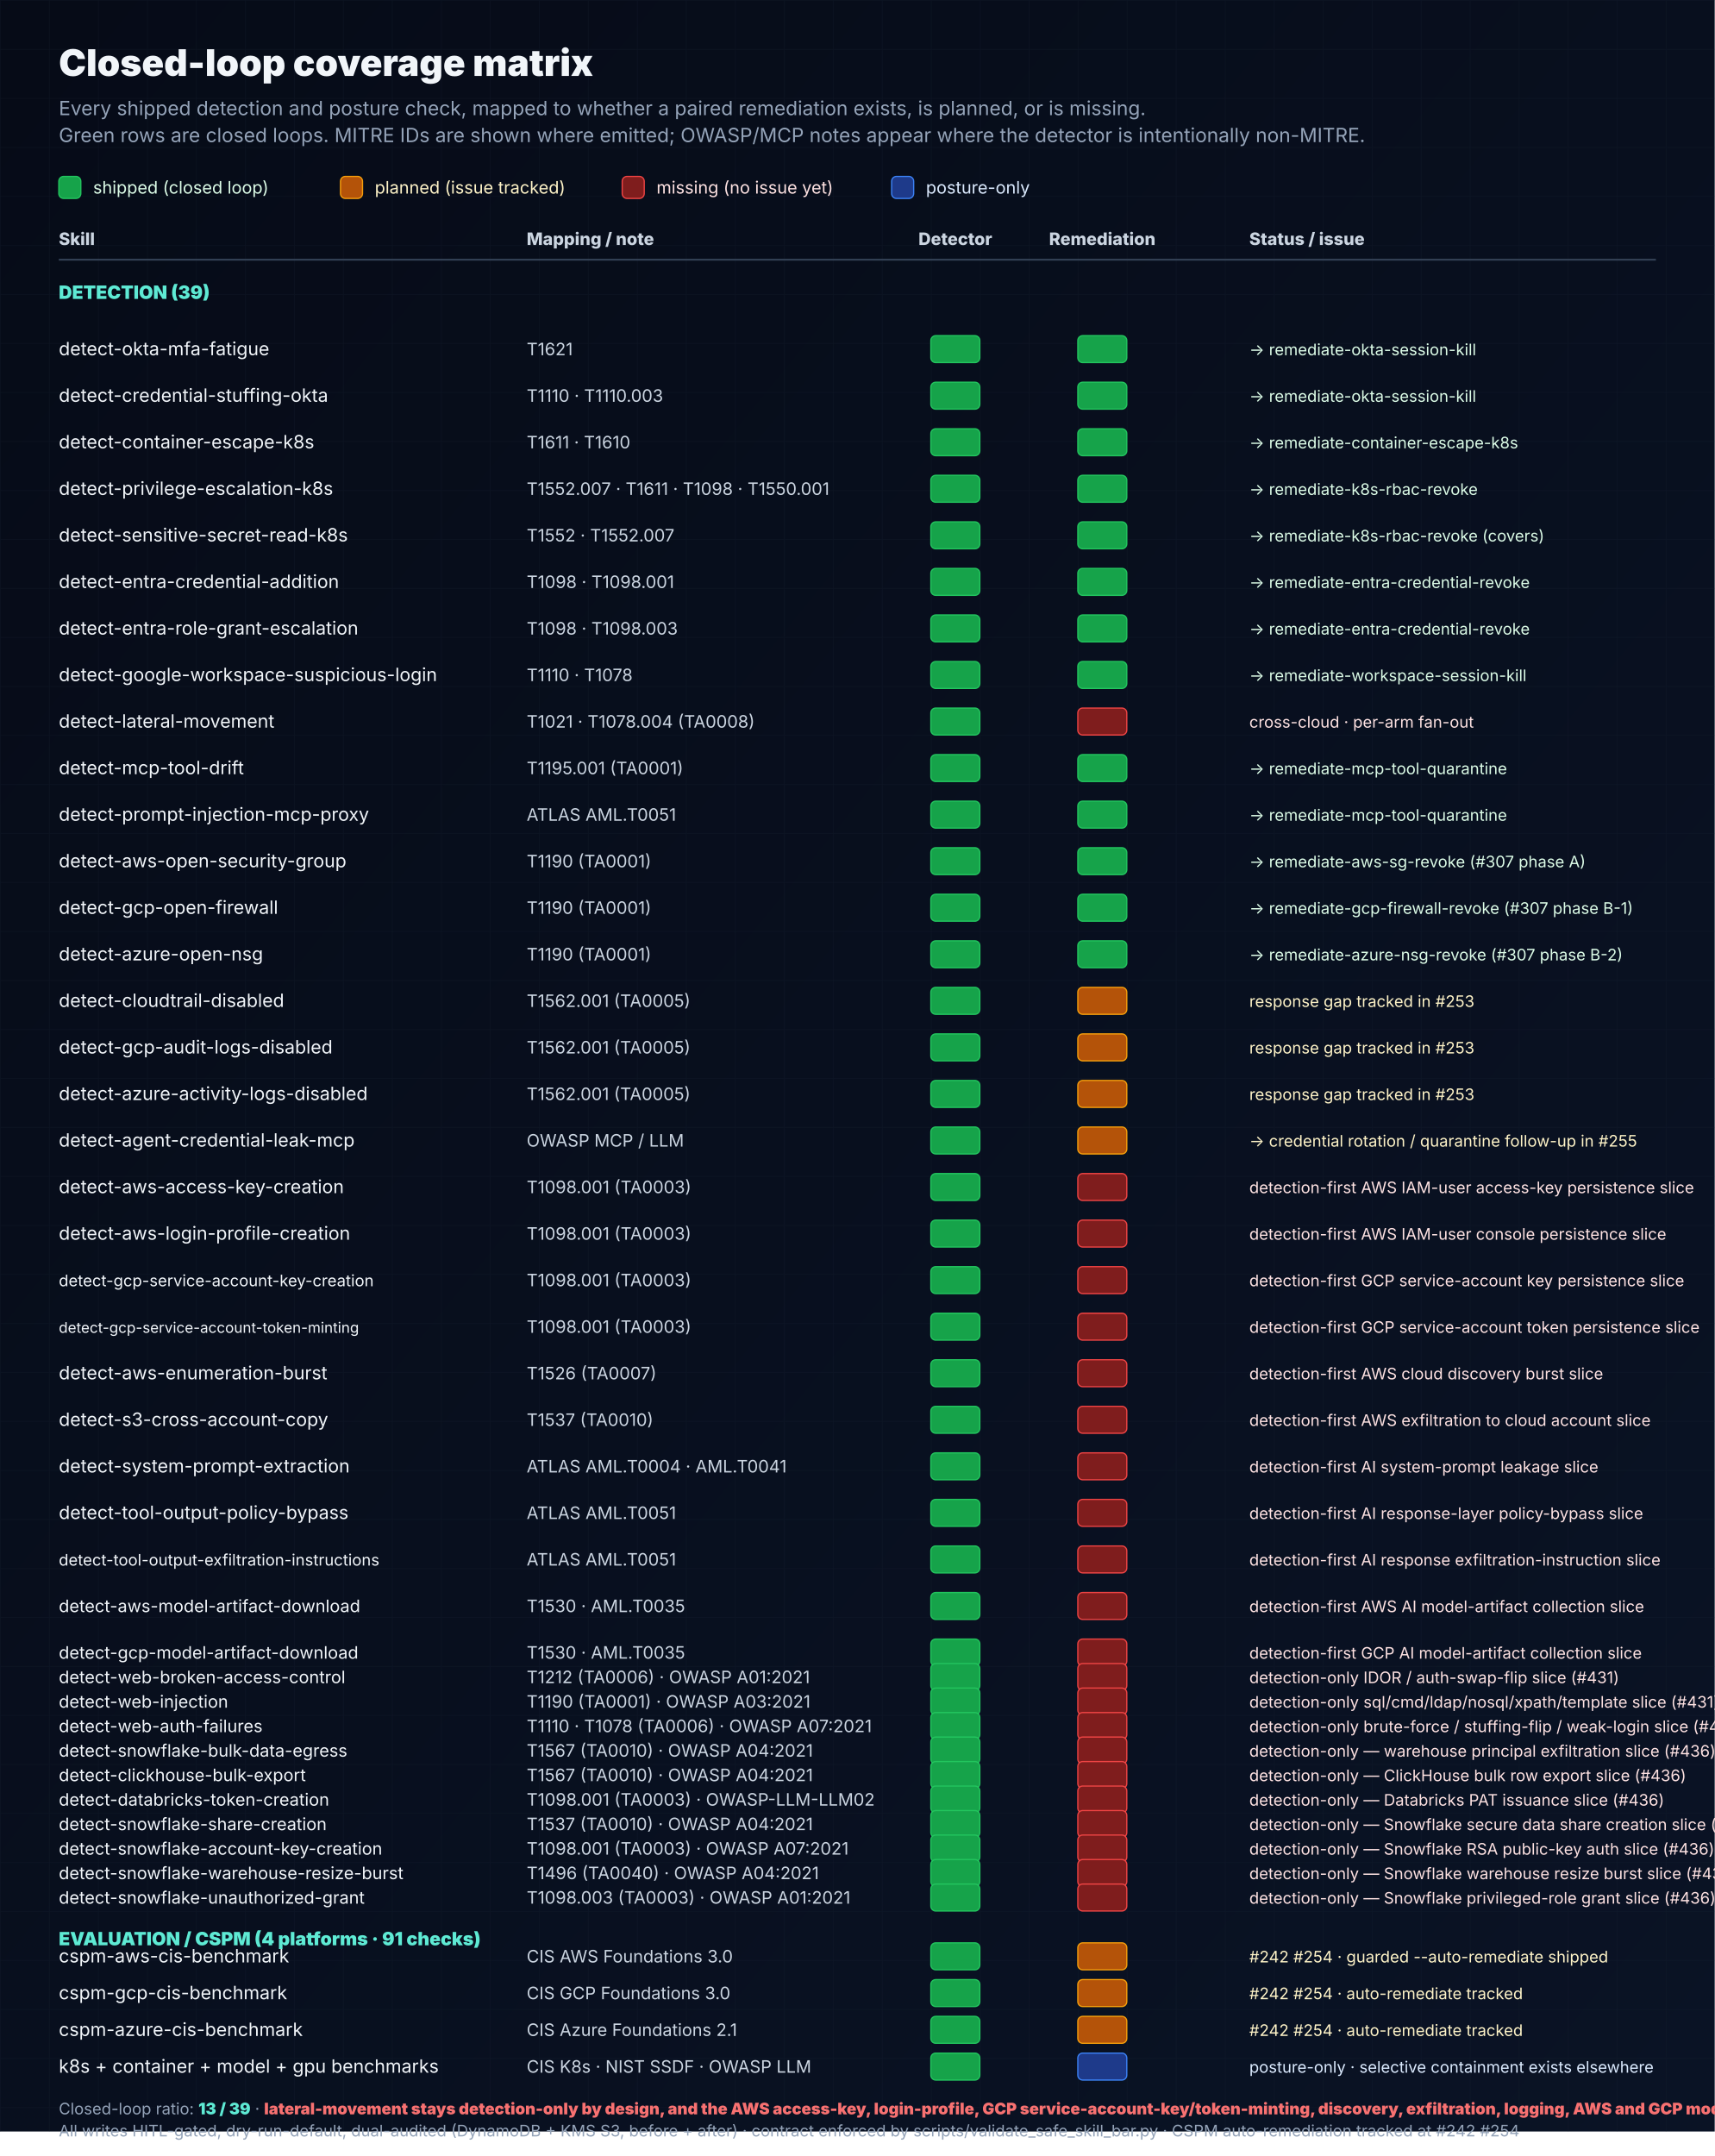
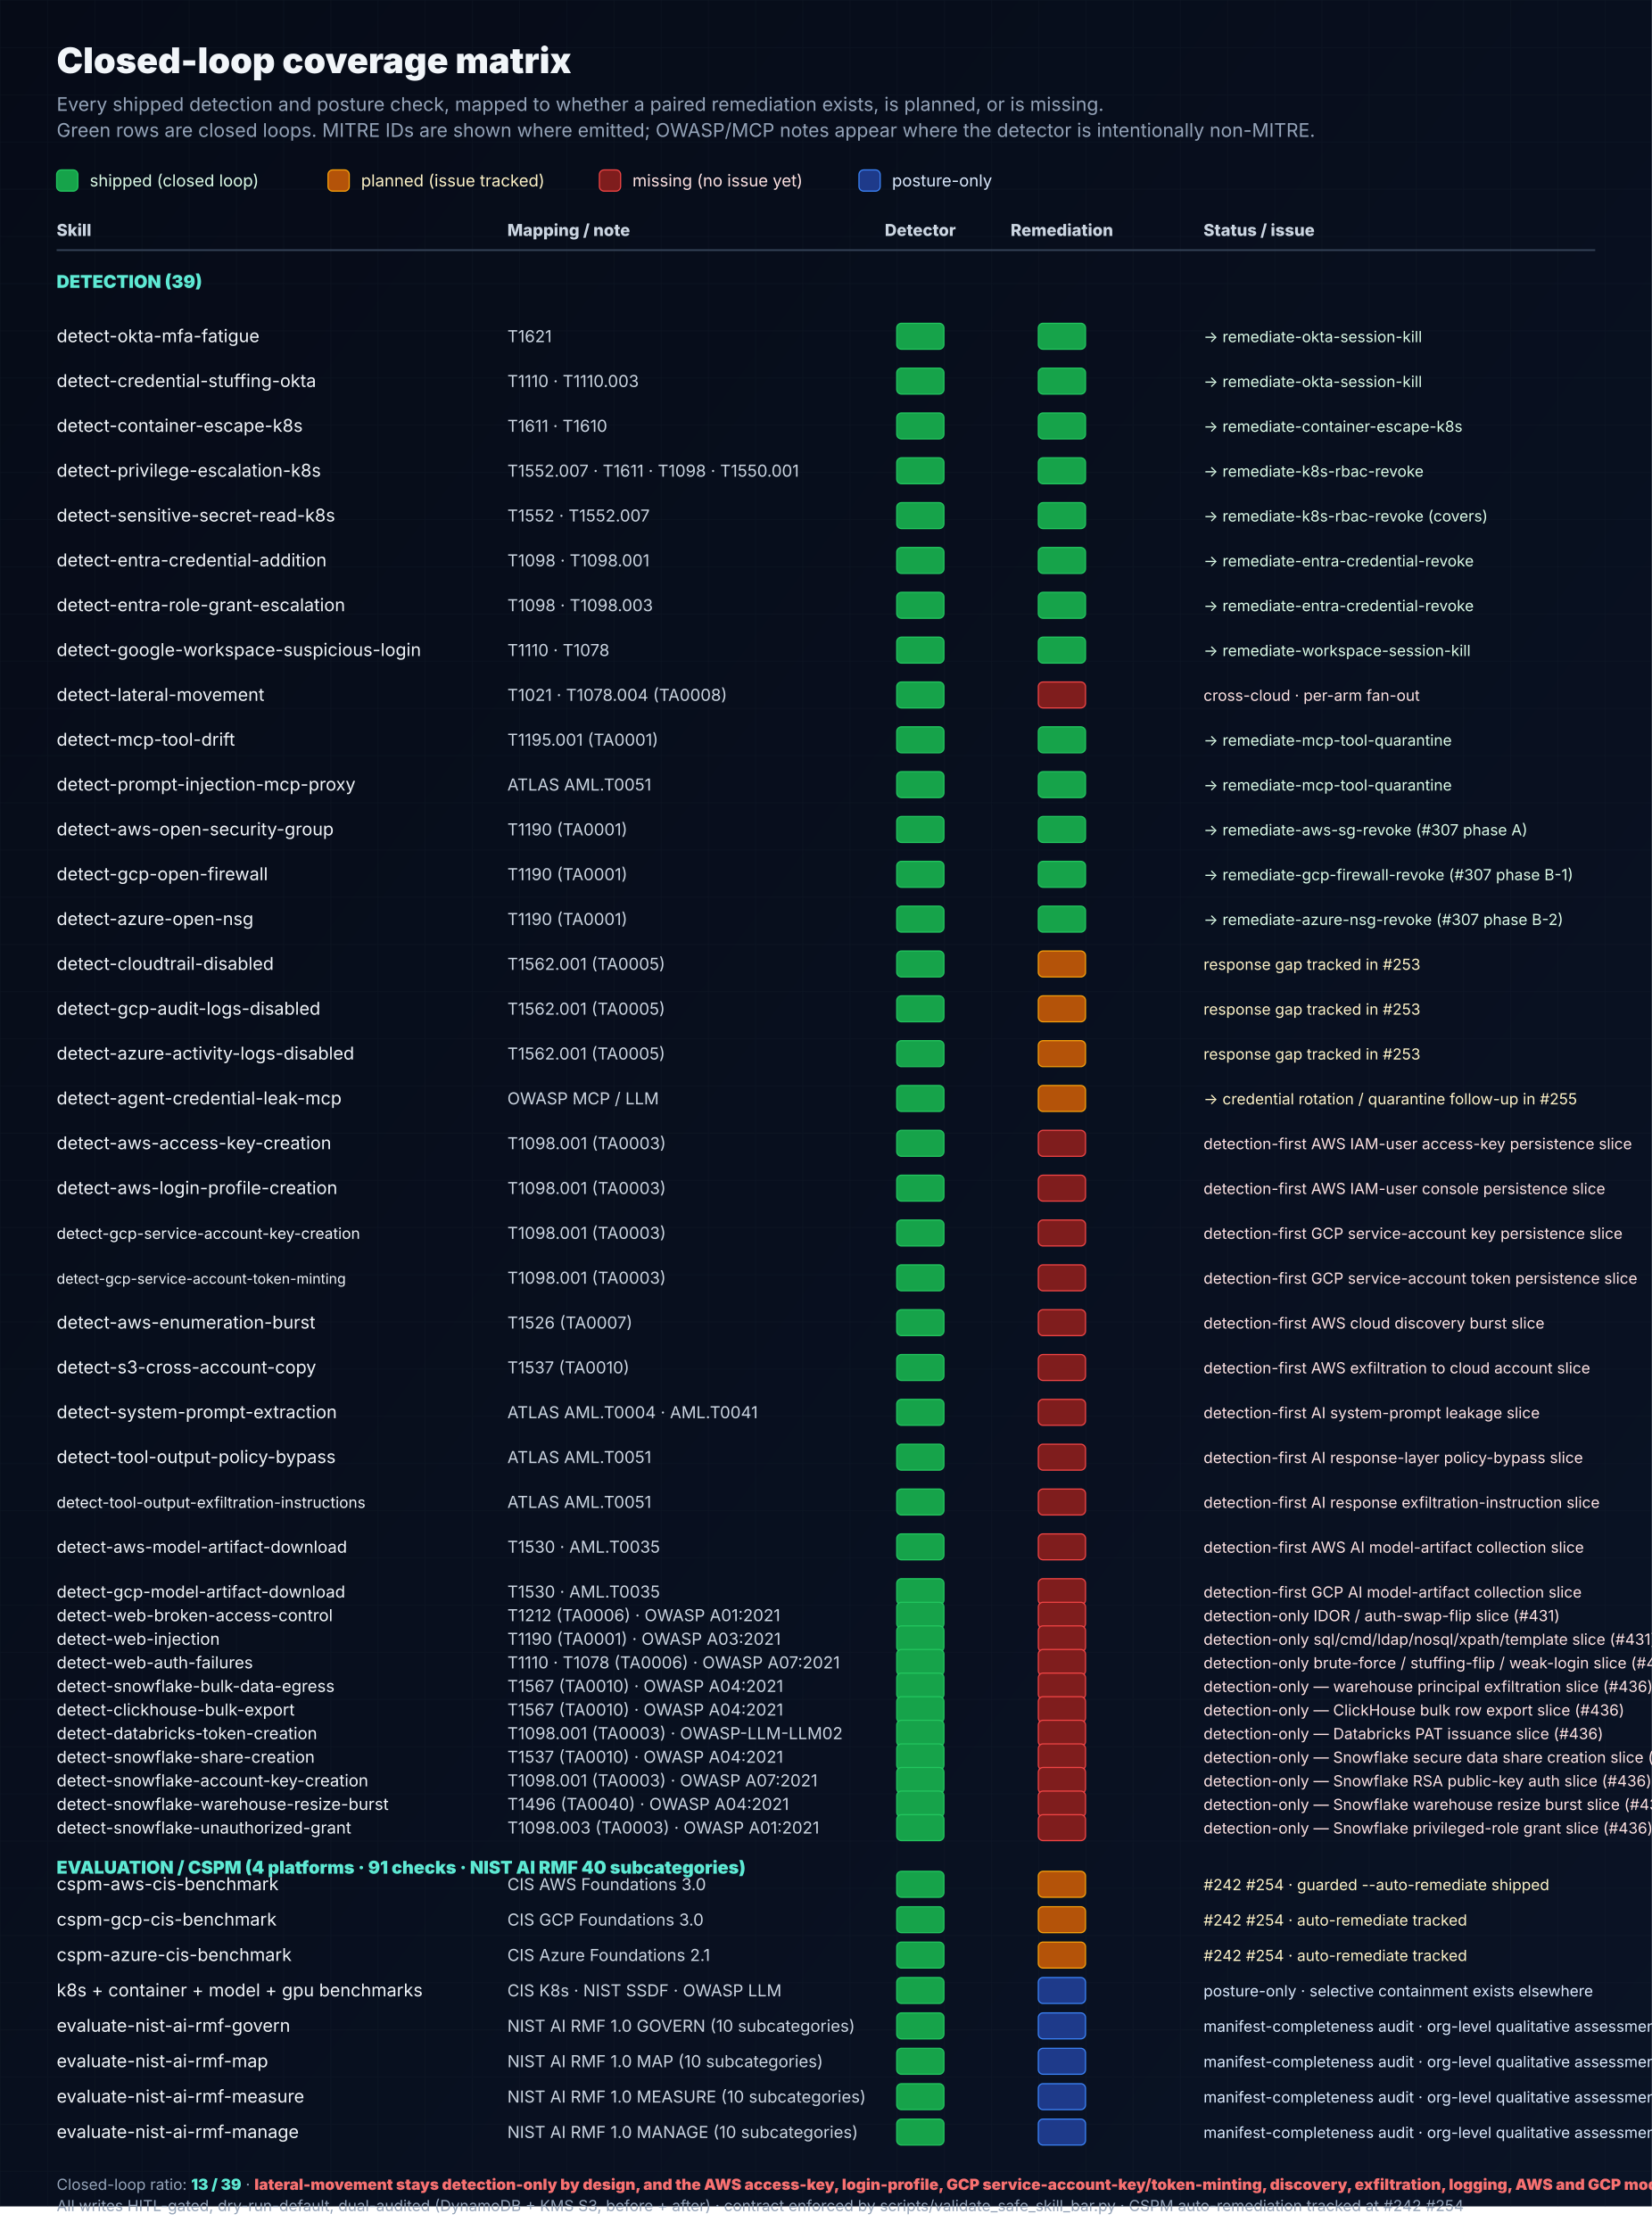
- <svg xmlns="http://www.w3.org/2000/svg" width="1400" height="1760" viewBox="0 0 1400 1760" role="img" aria-labelledby="cm-title cm-desc">
+ <svg xmlns="http://www.w3.org/2000/svg" width="1400" height="1890" viewBox="0 0 1400 1890" role="img" aria-labelledby="cm-title cm-desc">
  <defs>
    <linearGradient id="bg2" x1="0" y1="0" x2="1" y2="1">
      <stop offset="0%" stop-color="#060b17" />
      <stop offset="100%" stop-color="#0a1325" />
    </linearGradient>
    <pattern id="grid2" x="0" y="0" width="40" height="40" patternUnits="userSpaceOnUse">
      <path d="M40 0H0V40" fill="none" stroke="#1e293b" stroke-opacity="0.25" stroke-width="1" />
    </pattern>
  </defs>
-   <rect width="1400" height="1740" fill="url(#bg2)" />
-   <rect width="1400" height="1740" fill="url(#grid2)" />
+   <rect width="1400" height="1870" fill="url(#bg2)" />
+   <rect width="1400" height="1870" fill="url(#grid2)" />
  <text x="48" y="62" fill="#f1f5f9" font-family="Inter, system-ui, sans-serif" font-size="30" font-weight="900">Closed-loop coverage matrix</text>
  <text x="48" y="94" fill="#94a3b8" font-family="Inter, system-ui, sans-serif" font-size="16">Every shipped detection and posture check, mapped to whether a paired remediation exists, is planned, or is missing.</text>
  <text x="48" y="116" fill="#94a3b8" font-family="Inter, system-ui, sans-serif" font-size="16">Green rows are closed loops. MITRE IDs are shown where emitted; OWASP/MCP notes appear where the detector is intentionally non-MITRE.</text>
  <g transform="translate(48,144)" font-family="Inter, system-ui, sans-serif" font-size="14">
    <g>
      <rect x="0" y="0" width="18" height="18" rx="4" fill="#16a34a" stroke="#22c55e" />
      <text x="28" y="14" fill="#dcfce7">shipped (closed loop)</text>
    </g>
    <g transform="translate(230,0)">
      <rect x="0" y="0" width="18" height="18" rx="4" fill="#b45309" stroke="#f59e0b" />
      <text x="28" y="14" fill="#fef3c7">planned (issue tracked)</text>
    </g>
    <g transform="translate(460,0)">
      <rect x="0" y="0" width="18" height="18" rx="4" fill="#7f1d1d" stroke="#ef4444" />
      <text x="28" y="14" fill="#fee2e2">missing (no issue yet)</text>
    </g>
    <g transform="translate(680,0)">
      <rect x="0" y="0" width="18" height="18" rx="4" fill="#1e3a8a" stroke="#3b82f6" />
      <text x="28" y="14" fill="#dbeafe">posture-only</text>
    </g>
  </g>
  <g font-family="Inter, system-ui, sans-serif" font-size="14" font-weight="800" fill="#cbd5e1">
    <text x="48" y="200">Skill</text>
    <text x="430" y="200">Mapping / note</text>
    <text x="780" y="200" text-anchor="middle">Detector</text>
    <text x="900" y="200" text-anchor="middle">Remediation</text>
    <text x="1020" y="200">Status / issue</text>
  </g>
  <line x1="48" y1="212" x2="1352" y2="212" stroke="#334155" stroke-width="1.5" />
  <text x="48" y="244" fill="#5eead4" font-family="Inter, system-ui, sans-serif" font-size="15" font-weight="900">DETECTION (39)</text>
  <g font-family="Inter, system-ui, sans-serif">
    <text x="48" y="290" fill="#f1f5f9" font-size="15">detect-okta-mfa-fatigue</text>
    <text x="430" y="290" fill="#cbd5e1" font-size="14">T1621</text>
    <rect x="760" y="274" width="40" height="22" rx="4" fill="#16a34a" stroke="#22c55e" />
    <rect x="880" y="274" width="40" height="22" rx="4" fill="#16a34a" stroke="#22c55e" />
    <text x="1020" y="290" fill="#dcfce7" font-size="13">→ remediate-okta-session-kill</text>
  </g>
  <g font-family="Inter, system-ui, sans-serif">
    <text x="48" y="328" fill="#f1f5f9" font-size="15">detect-credential-stuffing-okta</text>
    <text x="430" y="328" fill="#cbd5e1" font-size="14">T1110 · T1110.003</text>
    <rect x="760" y="312" width="40" height="22" rx="4" fill="#16a34a" stroke="#22c55e" />
    <rect x="880" y="312" width="40" height="22" rx="4" fill="#16a34a" stroke="#22c55e" />
    <text x="1020" y="328" fill="#dcfce7" font-size="13">→ remediate-okta-session-kill</text>
  </g>
  <g font-family="Inter, system-ui, sans-serif">
    <text x="48" y="366" fill="#f1f5f9" font-size="15">detect-container-escape-k8s</text>
    <text x="430" y="366" fill="#cbd5e1" font-size="14">T1611 · T1610</text>
    <rect x="760" y="350" width="40" height="22" rx="4" fill="#16a34a" stroke="#22c55e" />
    <rect x="880" y="350" width="40" height="22" rx="4" fill="#16a34a" stroke="#22c55e" />
    <text x="1020" y="366" fill="#dcfce7" font-size="13">→ remediate-container-escape-k8s</text>
  </g>
  <g font-family="Inter, system-ui, sans-serif">
    <text x="48" y="404" fill="#f1f5f9" font-size="15">detect-privilege-escalation-k8s</text>
    <text x="430" y="404" fill="#cbd5e1" font-size="14">T1552.007 · T1611 · T1098 · T1550.001</text>
    <rect x="760" y="388" width="40" height="22" rx="4" fill="#16a34a" stroke="#22c55e" />
    <rect x="880" y="388" width="40" height="22" rx="4" fill="#16a34a" stroke="#22c55e" />
    <text x="1020" y="404" fill="#dcfce7" font-size="13">→ remediate-k8s-rbac-revoke</text>
  </g>
  <g font-family="Inter, system-ui, sans-serif">
    <text x="48" y="442" fill="#f1f5f9" font-size="15">detect-sensitive-secret-read-k8s</text>
    <text x="430" y="442" fill="#cbd5e1" font-size="14">T1552 · T1552.007</text>
    <rect x="760" y="426" width="40" height="22" rx="4" fill="#16a34a" stroke="#22c55e" />
    <rect x="880" y="426" width="40" height="22" rx="4" fill="#16a34a" stroke="#22c55e" />
    <text x="1020" y="442" fill="#dcfce7" font-size="13">→ remediate-k8s-rbac-revoke (covers)</text>
  </g>
  <g font-family="Inter, system-ui, sans-serif">
    <text x="48" y="480" fill="#f1f5f9" font-size="15">detect-entra-credential-addition</text>
    <text x="430" y="480" fill="#cbd5e1" font-size="14">T1098 · T1098.001</text>
    <rect x="760" y="464" width="40" height="22" rx="4" fill="#16a34a" stroke="#22c55e" />
    <rect x="880" y="464" width="40" height="22" rx="4" fill="#16a34a" stroke="#22c55e" />
    <text x="1020" y="480" fill="#dcfce7" font-size="13">→ remediate-entra-credential-revoke</text>
  </g>
  <g font-family="Inter, system-ui, sans-serif">
    <text x="48" y="518" fill="#f1f5f9" font-size="15">detect-entra-role-grant-escalation</text>
    <text x="430" y="518" fill="#cbd5e1" font-size="14">T1098 · T1098.003</text>
    <rect x="760" y="502" width="40" height="22" rx="4" fill="#16a34a" stroke="#22c55e" />
    <rect x="880" y="502" width="40" height="22" rx="4" fill="#16a34a" stroke="#22c55e" />
    <text x="1020" y="518" fill="#dcfce7" font-size="13">→ remediate-entra-credential-revoke</text>
  </g>
  <g font-family="Inter, system-ui, sans-serif">
    <text x="48" y="556" fill="#f1f5f9" font-size="15">detect-google-workspace-suspicious-login</text>
    <text x="430" y="556" fill="#cbd5e1" font-size="14">T1110 · T1078</text>
    <rect x="760" y="540" width="40" height="22" rx="4" fill="#16a34a" stroke="#22c55e" />
    <rect x="880" y="540" width="40" height="22" rx="4" fill="#16a34a" stroke="#22c55e" />
    <text x="1020" y="556" fill="#dcfce7" font-size="13">→ remediate-workspace-session-kill</text>
  </g>
  <g font-family="Inter, system-ui, sans-serif">
    <text x="48" y="594" fill="#f1f5f9" font-size="15">detect-lateral-movement</text>
    <text x="430" y="594" fill="#cbd5e1" font-size="14">T1021 · T1078.004 (TA0008)</text>
    <rect x="760" y="578" width="40" height="22" rx="4" fill="#16a34a" stroke="#22c55e" />
    <rect x="880" y="578" width="40" height="22" rx="4" fill="#7f1d1d" stroke="#ef4444" />
    <text x="1020" y="594" fill="#fee2e2" font-size="13">cross-cloud · per-arm fan-out</text>
  </g>
  <g font-family="Inter, system-ui, sans-serif">
    <text x="48" y="632" fill="#f1f5f9" font-size="15">detect-mcp-tool-drift</text>
    <text x="430" y="632" fill="#cbd5e1" font-size="14">T1195.001 (TA0001)</text>
    <rect x="760" y="616" width="40" height="22" rx="4" fill="#16a34a" stroke="#22c55e" />
    <rect x="880" y="616" width="40" height="22" rx="4" fill="#16a34a" stroke="#22c55e" />
    <text x="1020" y="632" fill="#dcfce7" font-size="13">→ remediate-mcp-tool-quarantine</text>
  </g>
  <g font-family="Inter, system-ui, sans-serif">
    <text x="48" y="670" fill="#f1f5f9" font-size="15">detect-prompt-injection-mcp-proxy</text>
    <text x="430" y="670" fill="#cbd5e1" font-size="14">ATLAS AML.T0051</text>
    <rect x="760" y="654" width="40" height="22" rx="4" fill="#16a34a" stroke="#22c55e" />
    <rect x="880" y="654" width="40" height="22" rx="4" fill="#16a34a" stroke="#22c55e" />
    <text x="1020" y="670" fill="#dcfce7" font-size="13">→ remediate-mcp-tool-quarantine</text>
  </g>
  <g font-family="Inter, system-ui, sans-serif">
    <text x="48" y="708" fill="#f1f5f9" font-size="15">detect-aws-open-security-group</text>
    <text x="430" y="708" fill="#cbd5e1" font-size="14">T1190 (TA0001)</text>
    <rect x="760" y="692" width="40" height="22" rx="4" fill="#16a34a" stroke="#22c55e" />
    <rect x="880" y="692" width="40" height="22" rx="4" fill="#16a34a" stroke="#22c55e" />
    <text x="1020" y="708" fill="#dcfce7" font-size="13">→ remediate-aws-sg-revoke (#307 phase A)</text>
  </g>
  <g font-family="Inter, system-ui, sans-serif">
    <text x="48" y="746" fill="#f1f5f9" font-size="15">detect-gcp-open-firewall</text>
    <text x="430" y="746" fill="#cbd5e1" font-size="14">T1190 (TA0001)</text>
    <rect x="760" y="730" width="40" height="22" rx="4" fill="#16a34a" stroke="#22c55e" />
    <rect x="880" y="730" width="40" height="22" rx="4" fill="#16a34a" stroke="#22c55e" />
    <text x="1020" y="746" fill="#dcfce7" font-size="13">→ remediate-gcp-firewall-revoke (#307 phase B-1)</text>
  </g>
  <g font-family="Inter, system-ui, sans-serif">
    <text x="48" y="784" fill="#f1f5f9" font-size="15">detect-azure-open-nsg</text>
    <text x="430" y="784" fill="#cbd5e1" font-size="14">T1190 (TA0001)</text>
    <rect x="760" y="768" width="40" height="22" rx="4" fill="#16a34a" stroke="#22c55e" />
    <rect x="880" y="768" width="40" height="22" rx="4" fill="#16a34a" stroke="#22c55e" />
    <text x="1020" y="784" fill="#dcfce7" font-size="13">→ remediate-azure-nsg-revoke (#307 phase B-2)</text>
  </g>
  <g font-family="Inter, system-ui, sans-serif">
    <text x="48" y="822" fill="#f1f5f9" font-size="15">detect-cloudtrail-disabled</text>
    <text x="430" y="822" fill="#cbd5e1" font-size="14">T1562.001 (TA0005)</text>
    <rect x="760" y="806" width="40" height="22" rx="4" fill="#16a34a" stroke="#22c55e" />
    <rect x="880" y="806" width="40" height="22" rx="4" fill="#b45309" stroke="#f59e0b" />
    <text x="1020" y="822" fill="#fef3c7" font-size="13">response gap tracked in #253</text>
  </g>
  <g font-family="Inter, system-ui, sans-serif">
    <text x="48" y="860" fill="#f1f5f9" font-size="15">detect-gcp-audit-logs-disabled</text>
    <text x="430" y="860" fill="#cbd5e1" font-size="14">T1562.001 (TA0005)</text>
    <rect x="760" y="844" width="40" height="22" rx="4" fill="#16a34a" stroke="#22c55e" />
    <rect x="880" y="844" width="40" height="22" rx="4" fill="#b45309" stroke="#f59e0b" />
    <text x="1020" y="860" fill="#fef3c7" font-size="13">response gap tracked in #253</text>
  </g>
  <g font-family="Inter, system-ui, sans-serif">
    <text x="48" y="898" fill="#f1f5f9" font-size="15">detect-azure-activity-logs-disabled</text>
    <text x="430" y="898" fill="#cbd5e1" font-size="14">T1562.001 (TA0005)</text>
    <rect x="760" y="882" width="40" height="22" rx="4" fill="#16a34a" stroke="#22c55e" />
    <rect x="880" y="882" width="40" height="22" rx="4" fill="#b45309" stroke="#f59e0b" />
    <text x="1020" y="898" fill="#fef3c7" font-size="13">response gap tracked in #253</text>
  </g>
  <g font-family="Inter, system-ui, sans-serif">
    <text x="48" y="936" fill="#f1f5f9" font-size="15">detect-agent-credential-leak-mcp</text>
    <text x="430" y="936" fill="#cbd5e1" font-size="14">OWASP MCP / LLM</text>
    <rect x="760" y="920" width="40" height="22" rx="4" fill="#16a34a" stroke="#22c55e" />
    <rect x="880" y="920" width="40" height="22" rx="4" fill="#b45309" stroke="#f59e0b" />
    <text x="1020" y="936" fill="#fef3c7" font-size="13">→ credential rotation / quarantine follow-up in #255</text>
  </g>
  <g font-family="Inter, system-ui, sans-serif">
    <text x="48" y="974" fill="#f1f5f9" font-size="15">detect-aws-access-key-creation</text>
    <text x="430" y="974" fill="#cbd5e1" font-size="14">T1098.001 (TA0003)</text>
    <rect x="760" y="958" width="40" height="22" rx="4" fill="#16a34a" stroke="#22c55e" />
    <rect x="880" y="958" width="40" height="22" rx="4" fill="#7f1d1d" stroke="#ef4444" />
    <text x="1020" y="974" fill="#fee2e2" font-size="13">detection-first AWS IAM-user access-key persistence slice</text>
  </g>
  <g font-family="Inter, system-ui, sans-serif">
    <text x="48" y="1012" fill="#f1f5f9" font-size="15">detect-aws-login-profile-creation</text>
    <text x="430" y="1012" fill="#cbd5e1" font-size="14">T1098.001 (TA0003)</text>
    <rect x="760" y="996" width="40" height="22" rx="4" fill="#16a34a" stroke="#22c55e" />
    <rect x="880" y="996" width="40" height="22" rx="4" fill="#7f1d1d" stroke="#ef4444" />
    <text x="1020" y="1012" fill="#fee2e2" font-size="13">detection-first AWS IAM-user console persistence slice</text>
  </g>
  <g font-family="Inter, system-ui, sans-serif">
    <text x="48" y="1050" fill="#f1f5f9" font-size="13">detect-gcp-service-account-key-creation</text>
    <text x="430" y="1050" fill="#cbd5e1" font-size="14">T1098.001 (TA0003)</text>
    <rect x="760" y="1034" width="40" height="22" rx="4" fill="#16a34a" stroke="#22c55e" />
    <rect x="880" y="1034" width="40" height="22" rx="4" fill="#7f1d1d" stroke="#ef4444" />
    <text x="1020" y="1050" fill="#fee2e2" font-size="13">detection-first GCP service-account key persistence slice</text>
  </g>
  <g font-family="Inter, system-ui, sans-serif">
    <text x="48" y="1088" fill="#f1f5f9" font-size="12">detect-gcp-service-account-token-minting</text>
    <text x="430" y="1088" fill="#cbd5e1" font-size="14">T1098.001 (TA0003)</text>
    <rect x="760" y="1072" width="40" height="22" rx="4" fill="#16a34a" stroke="#22c55e" />
    <rect x="880" y="1072" width="40" height="22" rx="4" fill="#7f1d1d" stroke="#ef4444" />
    <text x="1020" y="1088" fill="#fee2e2" font-size="13">detection-first GCP service-account token persistence slice</text>
  </g>
  <g font-family="Inter, system-ui, sans-serif">
    <text x="48" y="1126" fill="#f1f5f9" font-size="15">detect-aws-enumeration-burst</text>
    <text x="430" y="1126" fill="#cbd5e1" font-size="14">T1526 (TA0007)</text>
    <rect x="760" y="1110" width="40" height="22" rx="4" fill="#16a34a" stroke="#22c55e" />
    <rect x="880" y="1110" width="40" height="22" rx="4" fill="#7f1d1d" stroke="#ef4444" />
    <text x="1020" y="1126" fill="#fee2e2" font-size="13">detection-first AWS cloud discovery burst slice</text>
  </g>
  <g font-family="Inter, system-ui, sans-serif">
    <text x="48" y="1164" fill="#f1f5f9" font-size="15">detect-s3-cross-account-copy</text>
    <text x="430" y="1164" fill="#cbd5e1" font-size="14">T1537 (TA0010)</text>
    <rect x="760" y="1148" width="40" height="22" rx="4" fill="#16a34a" stroke="#22c55e" />
    <rect x="880" y="1148" width="40" height="22" rx="4" fill="#7f1d1d" stroke="#ef4444" />
    <text x="1020" y="1164" fill="#fee2e2" font-size="13">detection-first AWS exfiltration to cloud account slice</text>
  </g>
  <g font-family="Inter, system-ui, sans-serif">
    <text x="48" y="1202" fill="#f1f5f9" font-size="15">detect-system-prompt-extraction</text>
    <text x="430" y="1202" fill="#cbd5e1" font-size="14">ATLAS AML.T0004 · AML.T0041</text>
    <rect x="760" y="1186" width="40" height="22" rx="4" fill="#16a34a" stroke="#22c55e" />
    <rect x="880" y="1186" width="40" height="22" rx="4" fill="#7f1d1d" stroke="#ef4444" />
    <text x="1020" y="1202" fill="#fee2e2" font-size="13">detection-first AI system-prompt leakage slice</text>
  </g>
  <g font-family="Inter, system-ui, sans-serif">
    <text x="48" y="1240" fill="#f1f5f9" font-size="15">detect-tool-output-policy-bypass</text>
    <text x="430" y="1240" fill="#cbd5e1" font-size="14">ATLAS AML.T0051</text>
    <rect x="760" y="1224" width="40" height="22" rx="4" fill="#16a34a" stroke="#22c55e" />
    <rect x="880" y="1224" width="40" height="22" rx="4" fill="#7f1d1d" stroke="#ef4444" />
    <text x="1020" y="1240" fill="#fee2e2" font-size="13">detection-first AI response-layer policy-bypass slice</text>
  </g>
  <g font-family="Inter, system-ui, sans-serif">
    <text x="48" y="1278" fill="#f1f5f9" font-size="13">detect-tool-output-exfiltration-instructions</text>
    <text x="430" y="1278" fill="#cbd5e1" font-size="14">ATLAS AML.T0051</text>
    <rect x="760" y="1262" width="40" height="22" rx="4" fill="#16a34a" stroke="#22c55e" />
    <rect x="880" y="1262" width="40" height="22" rx="4" fill="#7f1d1d" stroke="#ef4444" />
    <text x="1020" y="1278" fill="#fee2e2" font-size="13">detection-first AI response exfiltration-instruction slice</text>
  </g>
  <g font-family="Inter, system-ui, sans-serif">
    <text x="48" y="1316" fill="#f1f5f9" font-size="14">detect-aws-model-artifact-download</text>
    <text x="430" y="1316" fill="#cbd5e1" font-size="14">T1530 · AML.T0035</text>
    <rect x="760" y="1300" width="40" height="22" rx="4" fill="#16a34a" stroke="#22c55e" />
    <rect x="880" y="1300" width="40" height="22" rx="4" fill="#7f1d1d" stroke="#ef4444" />
    <text x="1020" y="1316" fill="#fee2e2" font-size="13">detection-first AWS AI model-artifact collection slice</text>
  </g>
  <g font-family="Inter, system-ui, sans-serif">
    <text x="48" y="1354" fill="#f1f5f9" font-size="14">detect-gcp-model-artifact-download</text>
    <text x="430" y="1354" fill="#cbd5e1" font-size="14">T1530 · AML.T0035</text>
    <rect x="760" y="1338" width="40" height="22" rx="4" fill="#16a34a" stroke="#22c55e" />
    <rect x="880" y="1338" width="40" height="22" rx="4" fill="#7f1d1d" stroke="#ef4444" />
    <text x="1020" y="1354" fill="#fee2e2" font-size="13">detection-first GCP AI model-artifact collection slice</text>
  </g>
  <g font-family="Inter, system-ui, sans-serif">
    <text x="48" y="1374" fill="#f1f5f9" font-size="14">detect-web-broken-access-control</text>
    <text x="430" y="1374" fill="#cbd5e1" font-size="14">T1212 (TA0006) · OWASP A01:2021</text>
    <rect x="760" y="1358" width="40" height="22" rx="4" fill="#16a34a" stroke="#22c55e" />
    <rect x="880" y="1358" width="40" height="22" rx="4" fill="#7f1d1d" stroke="#ef4444" />
    <text x="1020" y="1374" fill="#fee2e2" font-size="13">detection-only IDOR / auth-swap-flip slice (#431)</text>
  </g>
  <g font-family="Inter, system-ui, sans-serif">
    <text x="48" y="1394" fill="#f1f5f9" font-size="14">detect-web-injection</text>
    <text x="430" y="1394" fill="#cbd5e1" font-size="14">T1190 (TA0001) · OWASP A03:2021</text>
    <rect x="760" y="1378" width="40" height="22" rx="4" fill="#16a34a" stroke="#22c55e" />
    <rect x="880" y="1378" width="40" height="22" rx="4" fill="#7f1d1d" stroke="#ef4444" />
    <text x="1020" y="1394" fill="#fee2e2" font-size="13">detection-only sql/cmd/ldap/nosql/xpath/template slice (#431)</text>
  </g>
  <g font-family="Inter, system-ui, sans-serif">
    <text x="48" y="1414" fill="#f1f5f9" font-size="14">detect-web-auth-failures</text>
    <text x="430" y="1414" fill="#cbd5e1" font-size="14">T1110 · T1078 (TA0006) · OWASP A07:2021</text>
    <rect x="760" y="1398" width="40" height="22" rx="4" fill="#16a34a" stroke="#22c55e" />
    <rect x="880" y="1398" width="40" height="22" rx="4" fill="#7f1d1d" stroke="#ef4444" />
    <text x="1020" y="1414" fill="#fee2e2" font-size="13">detection-only brute-force / stuffing-flip / weak-login slice (#431)</text>
  </g>
  <g font-family="Inter, system-ui, sans-serif">
    <text x="48" y="1434" fill="#f1f5f9" font-size="14">detect-snowflake-bulk-data-egress</text>
    <text x="430" y="1434" fill="#cbd5e1" font-size="14">T1567 (TA0010) · OWASP A04:2021</text>
    <rect x="760" y="1418" width="40" height="22" rx="4" fill="#16a34a" stroke="#22c55e" />
    <rect x="880" y="1418" width="40" height="22" rx="4" fill="#7f1d1d" stroke="#ef4444" />
    <text x="1020" y="1434" fill="#fee2e2" font-size="13">detection-only — warehouse principal exfiltration slice (#436)</text>
  </g>
  <g font-family="Inter, system-ui, sans-serif">
    <text x="48" y="1454" fill="#f1f5f9" font-size="14">detect-clickhouse-bulk-export</text>
    <text x="430" y="1454" fill="#cbd5e1" font-size="14">T1567 (TA0010) · OWASP A04:2021</text>
    <rect x="760" y="1438" width="40" height="22" rx="4" fill="#16a34a" stroke="#22c55e" />
    <rect x="880" y="1438" width="40" height="22" rx="4" fill="#7f1d1d" stroke="#ef4444" />
    <text x="1020" y="1454" fill="#fee2e2" font-size="13">detection-only — ClickHouse bulk row export slice (#436)</text>
  </g>
  <g font-family="Inter, system-ui, sans-serif">
    <text x="48" y="1474" fill="#f1f5f9" font-size="14">detect-databricks-token-creation</text>
    <text x="430" y="1474" fill="#cbd5e1" font-size="14">T1098.001 (TA0003) · OWASP-LLM-LLM02</text>
    <rect x="760" y="1458" width="40" height="22" rx="4" fill="#16a34a" stroke="#22c55e" />
    <rect x="880" y="1458" width="40" height="22" rx="4" fill="#7f1d1d" stroke="#ef4444" />
    <text x="1020" y="1474" fill="#fee2e2" font-size="13">detection-only — Databricks PAT issuance slice (#436)</text>
  </g>
  <g font-family="Inter, system-ui, sans-serif">
    <text x="48" y="1494" fill="#f1f5f9" font-size="14">detect-snowflake-share-creation</text>
    <text x="430" y="1494" fill="#cbd5e1" font-size="14">T1537 (TA0010) · OWASP A04:2021</text>
    <rect x="760" y="1478" width="40" height="22" rx="4" fill="#16a34a" stroke="#22c55e" />
    <rect x="880" y="1478" width="40" height="22" rx="4" fill="#7f1d1d" stroke="#ef4444" />
    <text x="1020" y="1494" fill="#fee2e2" font-size="13">detection-only — Snowflake secure data share creation slice (#436)</text>
  </g>
  <g font-family="Inter, system-ui, sans-serif">
    <text x="48" y="1514" fill="#f1f5f9" font-size="14">detect-snowflake-account-key-creation</text>
    <text x="430" y="1514" fill="#cbd5e1" font-size="14">T1098.001 (TA0003) · OWASP A07:2021</text>
    <rect x="760" y="1498" width="40" height="22" rx="4" fill="#16a34a" stroke="#22c55e" />
    <rect x="880" y="1498" width="40" height="22" rx="4" fill="#7f1d1d" stroke="#ef4444" />
    <text x="1020" y="1514" fill="#fee2e2" font-size="13">detection-only — Snowflake RSA public-key auth slice (#436)</text>
  </g>
  <g font-family="Inter, system-ui, sans-serif">
    <text x="48" y="1534" fill="#f1f5f9" font-size="14">detect-snowflake-warehouse-resize-burst</text>
    <text x="430" y="1534" fill="#cbd5e1" font-size="14">T1496 (TA0040) · OWASP A04:2021</text>
    <rect x="760" y="1518" width="40" height="22" rx="4" fill="#16a34a" stroke="#22c55e" />
    <rect x="880" y="1518" width="40" height="22" rx="4" fill="#7f1d1d" stroke="#ef4444" />
    <text x="1020" y="1534" fill="#fee2e2" font-size="13">detection-only — Snowflake warehouse resize burst slice (#436)</text>
  </g>
  <g font-family="Inter, system-ui, sans-serif">
    <text x="48" y="1554" fill="#f1f5f9" font-size="14">detect-snowflake-unauthorized-grant</text>
    <text x="430" y="1554" fill="#cbd5e1" font-size="14">T1098.003 (TA0003) · OWASP A01:2021</text>
    <rect x="760" y="1538" width="40" height="22" rx="4" fill="#16a34a" stroke="#22c55e" />
    <rect x="880" y="1538" width="40" height="22" rx="4" fill="#7f1d1d" stroke="#ef4444" />
    <text x="1020" y="1554" fill="#fee2e2" font-size="13">detection-only — Snowflake privileged-role grant slice (#436)</text>
  </g>
-   <text x="48" y="1588" fill="#5eead4" font-family="Inter, system-ui, sans-serif" font-size="15" font-weight="900">EVALUATION / CSPM (4 platforms · 91 checks)</text>
+   <text x="48" y="1588" fill="#5eead4" font-family="Inter, system-ui, sans-serif" font-size="15" font-weight="900">EVALUATION / CSPM (4 platforms · 91 checks · NIST AI RMF 40 subcategories)</text>
  <g font-family="Inter, system-ui, sans-serif">
    <text x="48" y="1602" fill="#f1f5f9" font-size="15">cspm-aws-cis-benchmark</text>
    <text x="430" y="1602" fill="#cbd5e1" font-size="14">CIS AWS Foundations 3.0</text>
    <rect x="760" y="1586" width="40" height="22" rx="4" fill="#16a34a" stroke="#22c55e" />
    <rect x="880" y="1586" width="40" height="22" rx="4" fill="#b45309" stroke="#f59e0b" />
    <text x="1020" y="1602" fill="#fef3c7" font-size="13">#242 #254 · guarded --auto-remediate shipped</text>
  </g>
  <g font-family="Inter, system-ui, sans-serif">
    <text x="48" y="1632" fill="#f1f5f9" font-size="15">cspm-gcp-cis-benchmark</text>
    <text x="430" y="1632" fill="#cbd5e1" font-size="14">CIS GCP Foundations 3.0</text>
    <rect x="760" y="1616" width="40" height="22" rx="4" fill="#16a34a" stroke="#22c55e" />
    <rect x="880" y="1616" width="40" height="22" rx="4" fill="#b45309" stroke="#f59e0b" />
    <text x="1020" y="1632" fill="#fef3c7" font-size="13">#242 #254 · auto-remediate tracked</text>
  </g>
  <g font-family="Inter, system-ui, sans-serif">
    <text x="48" y="1662" fill="#f1f5f9" font-size="15">cspm-azure-cis-benchmark</text>
    <text x="430" y="1662" fill="#cbd5e1" font-size="14">CIS Azure Foundations 2.1</text>
    <rect x="760" y="1646" width="40" height="22" rx="4" fill="#16a34a" stroke="#22c55e" />
    <rect x="880" y="1646" width="40" height="22" rx="4" fill="#b45309" stroke="#f59e0b" />
    <text x="1020" y="1662" fill="#fef3c7" font-size="13">#242 #254 · auto-remediate tracked</text>
  </g>
  <g font-family="Inter, system-ui, sans-serif">
    <text x="48" y="1692" fill="#f1f5f9" font-size="15">k8s + container + model + gpu benchmarks</text>
    <text x="430" y="1692" fill="#cbd5e1" font-size="14">CIS K8s · NIST SSDF · OWASP LLM</text>
    <rect x="760" y="1676" width="40" height="22" rx="4" fill="#16a34a" stroke="#22c55e" />
    <rect x="880" y="1676" width="40" height="22" rx="4" fill="#1e3a8a" stroke="#3b82f6" />
    <text x="1020" y="1692" fill="#dbeafe" font-size="13">posture-only · selective containment exists elsewhere</text>
-   </g>
-   <g font-family="Inter, system-ui, sans-serif">
-     <text x="48" y="1726" fill="#94a3b8" font-size="13">Closed-loop ratio: <tspan fill="#5eead4" font-weight="900">13 / 39</tspan> · <tspan fill="#f87171" font-weight="900">lateral-movement stays detection-only by design, and the AWS access-key, login-profile, GCP service-account-key/token-minting, discovery, exfiltration, logging, AWS and GCP model-artifact collection, MCP leakage, system-prompt, policy-bypass, response-exfiltration, Snowflake bulk-egress, Snowflake share-creation, Snowflake account-key, Snowflake warehouse resize-burst, Snowflake unauthorized-grant, ClickHouse bulk-export, and Databricks token-creation slices are detection-first today</tspan>
+     <text x="48" y="1722" fill="#f1f5f9" font-size="15">evaluate-nist-ai-rmf-govern</text>
+     <text x="430" y="1722" fill="#cbd5e1" font-size="14">NIST AI RMF 1.0 GOVERN (10 subcategories)</text>
+     <rect x="760" y="1706" width="40" height="22" rx="4" fill="#16a34a" stroke="#22c55e" />
+     <rect x="880" y="1706" width="40" height="22" rx="4" fill="#1e3a8a" stroke="#3b82f6" />
+     <text x="1020" y="1722" fill="#dbeafe" font-size="13">manifest-completeness audit · org-level qualitative assessment deferred (#435)</text>
+     <text x="48" y="1752" fill="#f1f5f9" font-size="15">evaluate-nist-ai-rmf-map</text>
+     <text x="430" y="1752" fill="#cbd5e1" font-size="14">NIST AI RMF 1.0 MAP (10 subcategories)</text>
+     <rect x="760" y="1736" width="40" height="22" rx="4" fill="#16a34a" stroke="#22c55e" />
+     <rect x="880" y="1736" width="40" height="22" rx="4" fill="#1e3a8a" stroke="#3b82f6" />
+     <text x="1020" y="1752" fill="#dbeafe" font-size="13">manifest-completeness audit · org-level qualitative assessment deferred (#435)</text>
+     <text x="48" y="1782" fill="#f1f5f9" font-size="15">evaluate-nist-ai-rmf-measure</text>
+     <text x="430" y="1782" fill="#cbd5e1" font-size="14">NIST AI RMF 1.0 MEASURE (10 subcategories)</text>
+     <rect x="760" y="1766" width="40" height="22" rx="4" fill="#16a34a" stroke="#22c55e" />
+     <rect x="880" y="1766" width="40" height="22" rx="4" fill="#1e3a8a" stroke="#3b82f6" />
+     <text x="1020" y="1782" fill="#dbeafe" font-size="13">manifest-completeness audit · org-level qualitative assessment deferred (#435)</text>
+     <text x="48" y="1812" fill="#f1f5f9" font-size="15">evaluate-nist-ai-rmf-manage</text>
+     <text x="430" y="1812" fill="#cbd5e1" font-size="14">NIST AI RMF 1.0 MANAGE (10 subcategories)</text>
+     <rect x="760" y="1796" width="40" height="22" rx="4" fill="#16a34a" stroke="#22c55e" />
+     <rect x="880" y="1796" width="40" height="22" rx="4" fill="#1e3a8a" stroke="#3b82f6" />
+     <text x="1020" y="1812" fill="#dbeafe" font-size="13">manifest-completeness audit · org-level qualitative assessment deferred (#435)</text>
+   </g>
+   <g font-family="Inter, system-ui, sans-serif">
+     <text x="48" y="1856" fill="#94a3b8" font-size="13">Closed-loop ratio: <tspan fill="#5eead4" font-weight="900">13 / 39</tspan> · <tspan fill="#f87171" font-weight="900">lateral-movement stays detection-only by design, and the AWS access-key, login-profile, GCP service-account-key/token-minting, discovery, exfiltration, logging, AWS and GCP model-artifact collection, MCP leakage, system-prompt, policy-bypass, response-exfiltration, Snowflake bulk-egress, Snowflake share-creation, Snowflake account-key, Snowflake warehouse resize-burst, Snowflake unauthorized-grant, ClickHouse bulk-export, and Databricks token-creation slices are detection-first today</tspan>
    </text>
-     <text x="48" y="1744" fill="#94a3b8" font-size="13">All writes HITL-gated, dry-run-default, dual-audited (DynamoDB + KMS S3, before + after) · contract enforced by scripts/validate_safe_skill_bar.py · CSPM auto-remediation tracked at #242 #254</text>
+     <text x="48" y="1874" fill="#94a3b8" font-size="13">All writes HITL-gated, dry-run-default, dual-audited (DynamoDB + KMS S3, before + after) · contract enforced by scripts/validate_safe_skill_bar.py · CSPM auto-remediation tracked at #242 #254</text>
  </g>
</svg>
